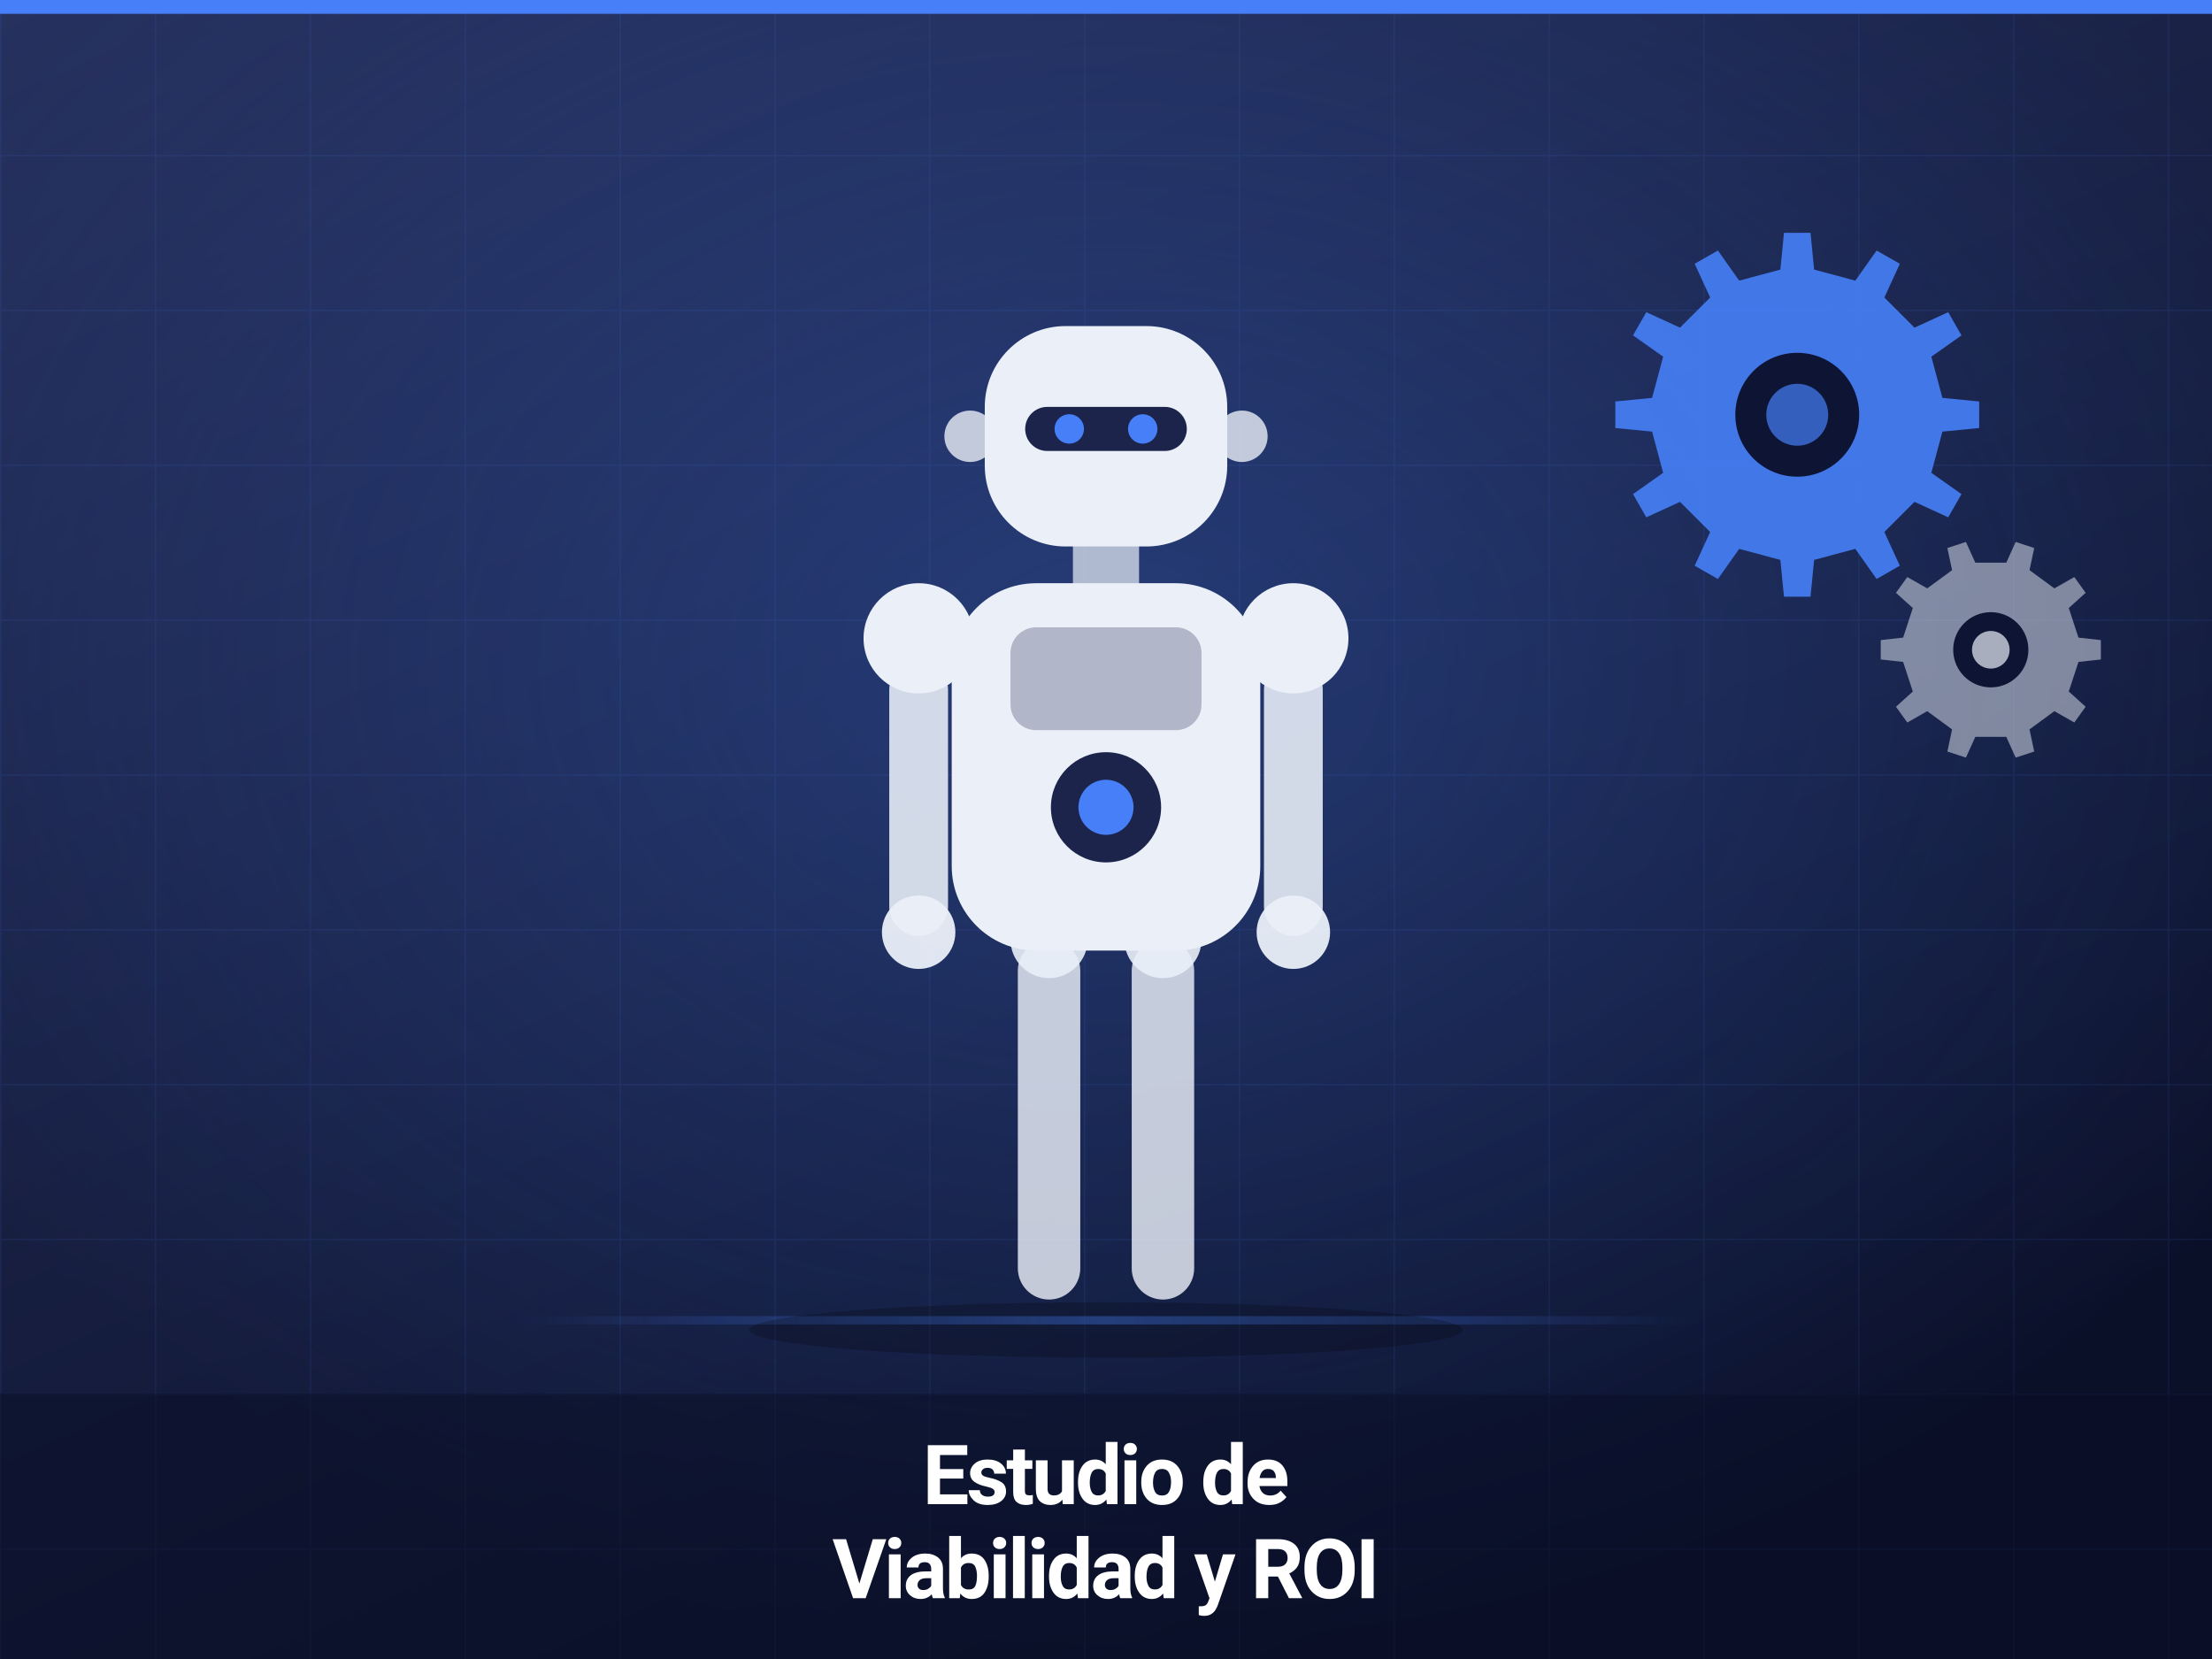
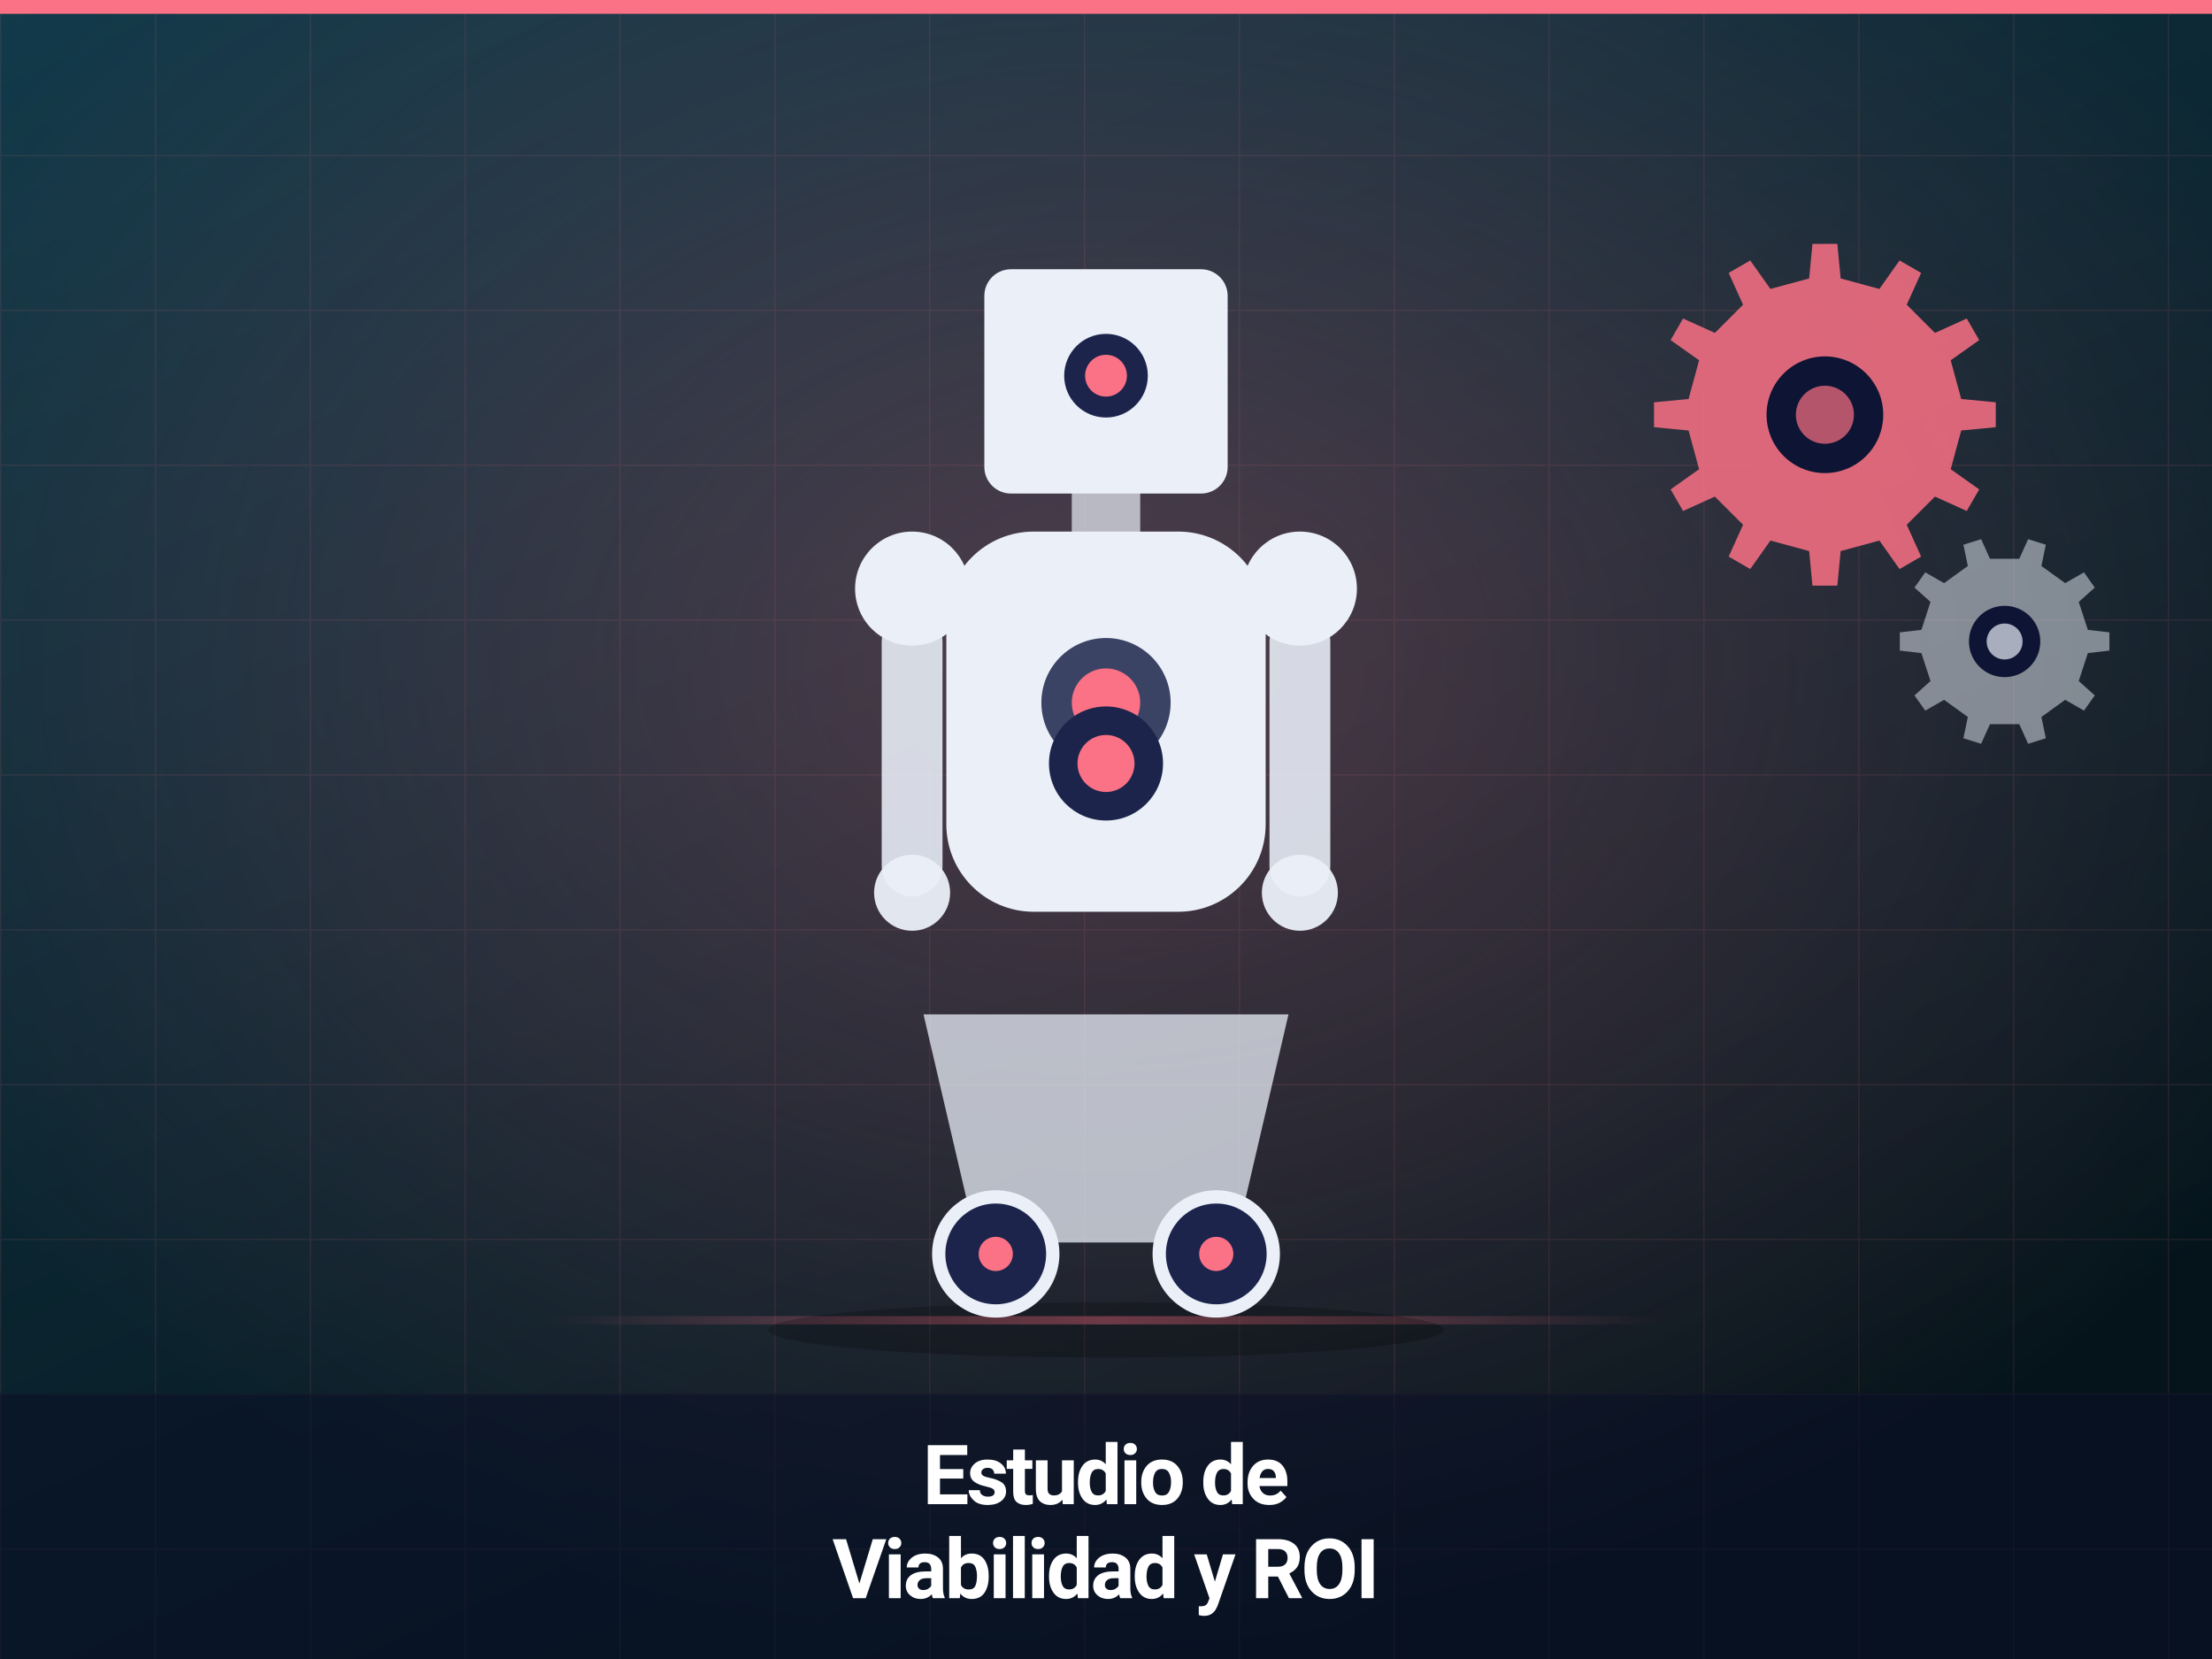
<svg xmlns="http://www.w3.org/2000/svg" viewBox="0 0 800 600" width="800" height="600">
  <defs>
    <linearGradient id="f" x1="0" y1="0" x2=".6" y2="1">
-       <stop offset="0" stop-color="#26315f" />
-       <stop offset="1" stop-color="#0b1029" />
+       <stop offset="0" stop-color="#123a4a" />
+       <stop offset="1" stop-color="#05141b" />
    </linearGradient>
    <radialGradient id="halo" cx="50%" cy="40%" r="60%">
-       <stop offset="0" stop-color="#467ff7" stop-opacity=".28" />
-       <stop offset="1" stop-color="#467ff7" stop-opacity="0" />
+       <stop offset="0" stop-color="#fb7185" stop-opacity=".28" />
+       <stop offset="1" stop-color="#fb7185" stop-opacity="0" />
    </radialGradient>
    <pattern id="rej" width="56" height="56" patternUnits="userSpaceOnUse">
-       <path d="M56 0H0V56" fill="none" stroke="#467ff7" stroke-opacity=".10" />
+       <path d="M56 0H0V56" fill="none" stroke="#fb7185" stroke-opacity=".10" />
    </pattern>
    <linearGradient id="suelo" x1="0" y1="0" x2="1" y2="0">
-       <stop offset="0" stop-color="#467ff7" stop-opacity="0" />
-       <stop offset=".5" stop-color="#467ff7" stop-opacity=".5" />
-       <stop offset="1" stop-color="#467ff7" stop-opacity="0" />
+       <stop offset="0" stop-color="#fb7185" stop-opacity="0" />
+       <stop offset=".5" stop-color="#fb7185" stop-opacity=".5" />
+       <stop offset="1" stop-color="#fb7185" stop-opacity="0" />
    </linearGradient>
  </defs>
  <rect width="800" height="600" fill="url(#f)" />
  <rect width="800" height="600" fill="url(#rej)" />
  <rect width="800" height="600" fill="url(#halo)" />
-   <rect x="0" y="0" width="800" height="5" fill="#467ff7" />
-   <polygon points="702.5,143.9 715.8,145.2 715.8,154.8 702.5,156.1 698.5,171.0 709.4,178.7 704.6,187.1 692.4,181.5 681.5,192.4 687.1,204.6 678.7,209.4 671.0,198.5 656.1,202.5 654.8,215.8 645.2,215.8 643.9,202.5 629.0,198.5 621.3,209.4 612.9,204.6 618.5,192.4 607.6,181.5 595.4,187.1 590.6,178.7 601.5,171.0 597.5,156.1 584.2,154.8 584.2,145.2 597.5,143.9 601.5,129.0 590.6,121.3 595.4,112.9 607.6,118.5 618.5,107.6 612.9,95.4 621.3,90.6 629.0,101.5 643.9,97.5 645.2,84.2 654.8,84.2 656.1,97.5 671.0,101.5 678.7,90.6 687.1,95.4 681.5,107.6 692.4,118.5 704.6,112.9 709.4,121.3 698.5,129.0" fill="#467ff7" opacity="0.9" />
-   <circle cx="650" cy="150" r="22.4" fill="#0e1433" />
-   <circle cx="650" cy="150" r="11.2" fill="#467ff7" opacity=".7" />
-   <polygon points="751.7,230.6 759.8,231.5 759.8,238.5 751.7,239.4 748.2,250.1 754.3,255.6 750.2,261.3 743.0,257.2 734.0,263.8 735.7,271.8 729.0,274.0 725.6,266.5 714.4,266.5 711.0,274.0 704.3,271.8 706.0,263.8 697.0,257.2 689.8,261.3 685.7,255.6 691.8,250.1 688.3,239.4 680.2,238.5 680.2,231.5 688.3,230.6 691.8,219.9 685.7,214.4 689.8,208.7 697.0,212.8 706.0,206.2 704.3,198.2 711.0,196.0 714.4,203.5 725.6,203.5 729.0,196.0 735.7,198.2 734.0,206.2 743.0,212.8 750.2,208.7 754.3,214.4 748.2,219.9" fill="#eaeff8" opacity="0.5" />
-   <circle cx="720" cy="235" r="13.6" fill="#0e1433" />
-   <circle cx="720" cy="235" r="6.8" fill="#eaeff8" opacity=".7" />
-   <rect x="185.0" y="476" width="430" height="3" fill="url(#suelo)" />
-   <ellipse cx="400" cy="481" rx="129.0" ry="10" fill="#000" opacity=".22" />
+   <rect x="0" y="0" width="800" height="5" fill="#fb7185" />
+   <polygon points="709.3,144.3 721.8,145.5 721.8,154.5 709.3,155.7 705.5,169.7 715.8,177.0 711.3,184.8 699.8,179.6 689.6,189.8 694.8,201.3 687.0,205.8 679.7,195.5 665.7,199.3 664.5,211.8 655.5,211.8 654.3,199.3 640.3,195.5 633.0,205.8 625.2,201.3 630.4,189.8 620.2,179.6 608.7,184.8 604.2,177.0 614.5,169.7 610.7,155.7 598.2,154.5 598.2,145.5 610.7,144.3 614.5,130.3 604.2,123.0 608.7,115.2 620.2,120.4 630.4,110.2 625.2,98.7 633.0,94.2 640.3,104.5 654.3,100.7 655.5,88.2 664.5,88.2 665.7,100.7 679.7,104.5 687.0,94.2 694.8,98.7 689.6,110.2 699.8,120.4 711.3,115.2 715.8,123.0 705.5,130.3" fill="#fb7185" opacity="0.85" />
+   <circle cx="660" cy="150" r="21.1" fill="#0e1433" />
+   <circle cx="660" cy="150" r="10.5" fill="#fb7185" opacity=".7" />
+   <polygon points="755.1,227.8 762.9,228.7 762.9,235.3 755.1,236.2 751.8,246.3 757.6,251.5 753.7,257.0 746.9,253.1 738.3,259.3 739.9,267.0 733.5,269.0 730.3,261.9 719.7,261.9 716.5,269.0 710.1,267.0 711.7,259.3 703.1,253.1 696.3,257.0 692.4,251.5 698.2,246.3 694.9,236.2 687.1,235.3 687.1,228.7 694.9,227.8 698.2,217.7 692.4,212.5 696.3,207.0 703.1,210.9 711.7,204.7 710.1,197.0 716.5,195.0 719.7,202.1 730.3,202.1 733.5,195.0 739.9,197.0 738.3,204.7 746.9,210.9 753.7,207.0 757.6,212.5 751.8,217.7" fill="#eaeff8" opacity="0.5" />
+   <circle cx="725" cy="232" r="12.9" fill="#0e1433" />
+   <circle cx="725" cy="232" r="6.5" fill="#eaeff8" opacity=".7" />
+   <rect x="196.5" y="476" width="407" height="3" fill="url(#suelo)" />
+   <ellipse cx="400" cy="481" rx="122.1" ry="10" fill="#000" opacity=".22" />
  <g opacity="1.0">
-     <rect x="368.114" y="339.8" width="22.586" height="130.2" rx="11.293" fill="#eaeff8" opacity=".82" />
-     <circle cx="379.407" cy="339.8" r="13.95" fill="#eaeff8" opacity=".9" />
-     <rect x="409.3" y="339.8" width="22.586" height="130.2" rx="11.293" fill="#eaeff8" opacity=".82" />
-     <circle cx="420.593" cy="339.8" r="13.95" fill="#eaeff8" opacity=".9" />
-     <rect x="344.2" y="210.929" width="111.6" height="132.857" rx="30.557" fill="#eaeff8" />
-     <rect x="365.457" y="226.871" width="69.086" height="37.2" rx="9.3" fill="#1c244b" opacity=".28" />
-     <circle cx="400" cy="291.971" r="19.929" fill="#1c244b" />
-     <circle cx="400" cy="291.971" r="9.964" fill="#467ff7" />
-     <circle cx="332.243" cy="230.857" r="19.929" fill="#eaeff8" />
-     <rect x="321.614" y="238.829" width="21.257" height="99.643" rx="10.629" fill="#eaeff8" opacity=".88" />
-     <circle cx="332.243" cy="337.143" r="13.286" fill="#eaeff8" opacity=".95" />
-     <circle cx="467.757" cy="230.857" r="19.929" fill="#eaeff8" />
-     <rect x="457.129" y="238.829" width="21.257" height="99.643" rx="10.629" fill="#eaeff8" opacity=".88" />
-     <circle cx="467.757" cy="337.143" r="13.286" fill="#eaeff8" opacity=".95" />
-     <rect x="388.043" y="194.986" width="23.914" height="18.6" fill="#eaeff8" opacity=".7" />
-     <rect x="356.157" y="117.929" width="87.686" height="79.714" rx="29.229" fill="#eaeff8" />
-     <rect x="370.771" y="147.157" width="58.457" height="15.943" rx="7.971" fill="#1c244b" />
-     <circle cx="386.714" cy="155.129" r="5.314" fill="#467ff7" />
-     <circle cx="413.286" cy="155.129" r="5.314" fill="#467ff7" />
-     <circle cx="350.843" cy="157.786" r="9.3" fill="#eaeff8" opacity=".8" />
-     <circle cx="449.157" cy="157.786" r="9.3" fill="#eaeff8" opacity=".8" />
+     <path d="M334.0 366.875 h132.0 l-19.25 82.5 h-93.5 z" fill="#eaeff8" opacity=".75" />
+     <circle cx="360.125" cy="453.5" r="20.625" fill="#1c244b" stroke="#eaeff8" stroke-width="4.812" />
+     <circle cx="360.125" cy="453.5" r="6.188" fill="#fb7185" />
+     <circle cx="439.875" cy="453.5" r="20.625" fill="#1c244b" stroke="#eaeff8" stroke-width="4.812" />
+     <circle cx="439.875" cy="453.5" r="6.188" fill="#fb7185" />
+     <rect x="342.25" y="192.25" width="115.5" height="137.5" rx="31.625" fill="#eaeff8" />
+     <circle cx="400" cy="254.125" r="23.375" fill="#1c244b" opacity=".85" />
+     <circle cx="400" cy="254.125" r="12.375" fill="#fb7185" />
+     <circle cx="400" cy="276.125" r="20.625" fill="#1c244b" />
+     <circle cx="400" cy="276.125" r="10.312" fill="#fb7185" />
+     <circle cx="329.875" cy="212.875" r="20.625" fill="#eaeff8" />
+     <rect x="318.875" y="221.125" width="22.0" height="103.125" rx="11.0" fill="#eaeff8" opacity=".88" />
+     <circle cx="329.875" cy="322.875" r="13.75" fill="#eaeff8" opacity=".95" />
+     <circle cx="470.125" cy="212.875" r="20.625" fill="#eaeff8" />
+     <rect x="459.125" y="221.125" width="22.0" height="103.125" rx="11.0" fill="#eaeff8" opacity=".88" />
+     <circle cx="470.125" cy="322.875" r="13.75" fill="#eaeff8" opacity=".95" />
+     <rect x="387.625" y="175.75" width="24.75" height="19.25" fill="#eaeff8" opacity=".7" />
+     <rect x="356.0" y="97.375" width="88.0" height="81.125" rx="9.625" fill="#eaeff8" />
+     <circle cx="400" cy="135.875" r="15.125" fill="#1c244b" />
+     <circle cx="400" cy="135.875" r="7.562" fill="#fb7185" />
  </g>
  <rect x="0" y="504" width="800" height="96" fill="#0a0f26" opacity=".55" />
  <text x="400.0" y="544" text-anchor="middle" font-family="system-ui,-apple-system,Segoe UI,Roboto,Helvetica,Arial,sans-serif" font-size="30" font-weight="700" fill="#ffffff" letter-spacing="-1">Estudio de</text>
  <text x="400.0" y="578" text-anchor="middle" font-family="system-ui,-apple-system,Segoe UI,Roboto,Helvetica,Arial,sans-serif" font-size="30" font-weight="700" fill="#ffffff" letter-spacing="-1">Viabilidad y ROI</text>
</svg>
